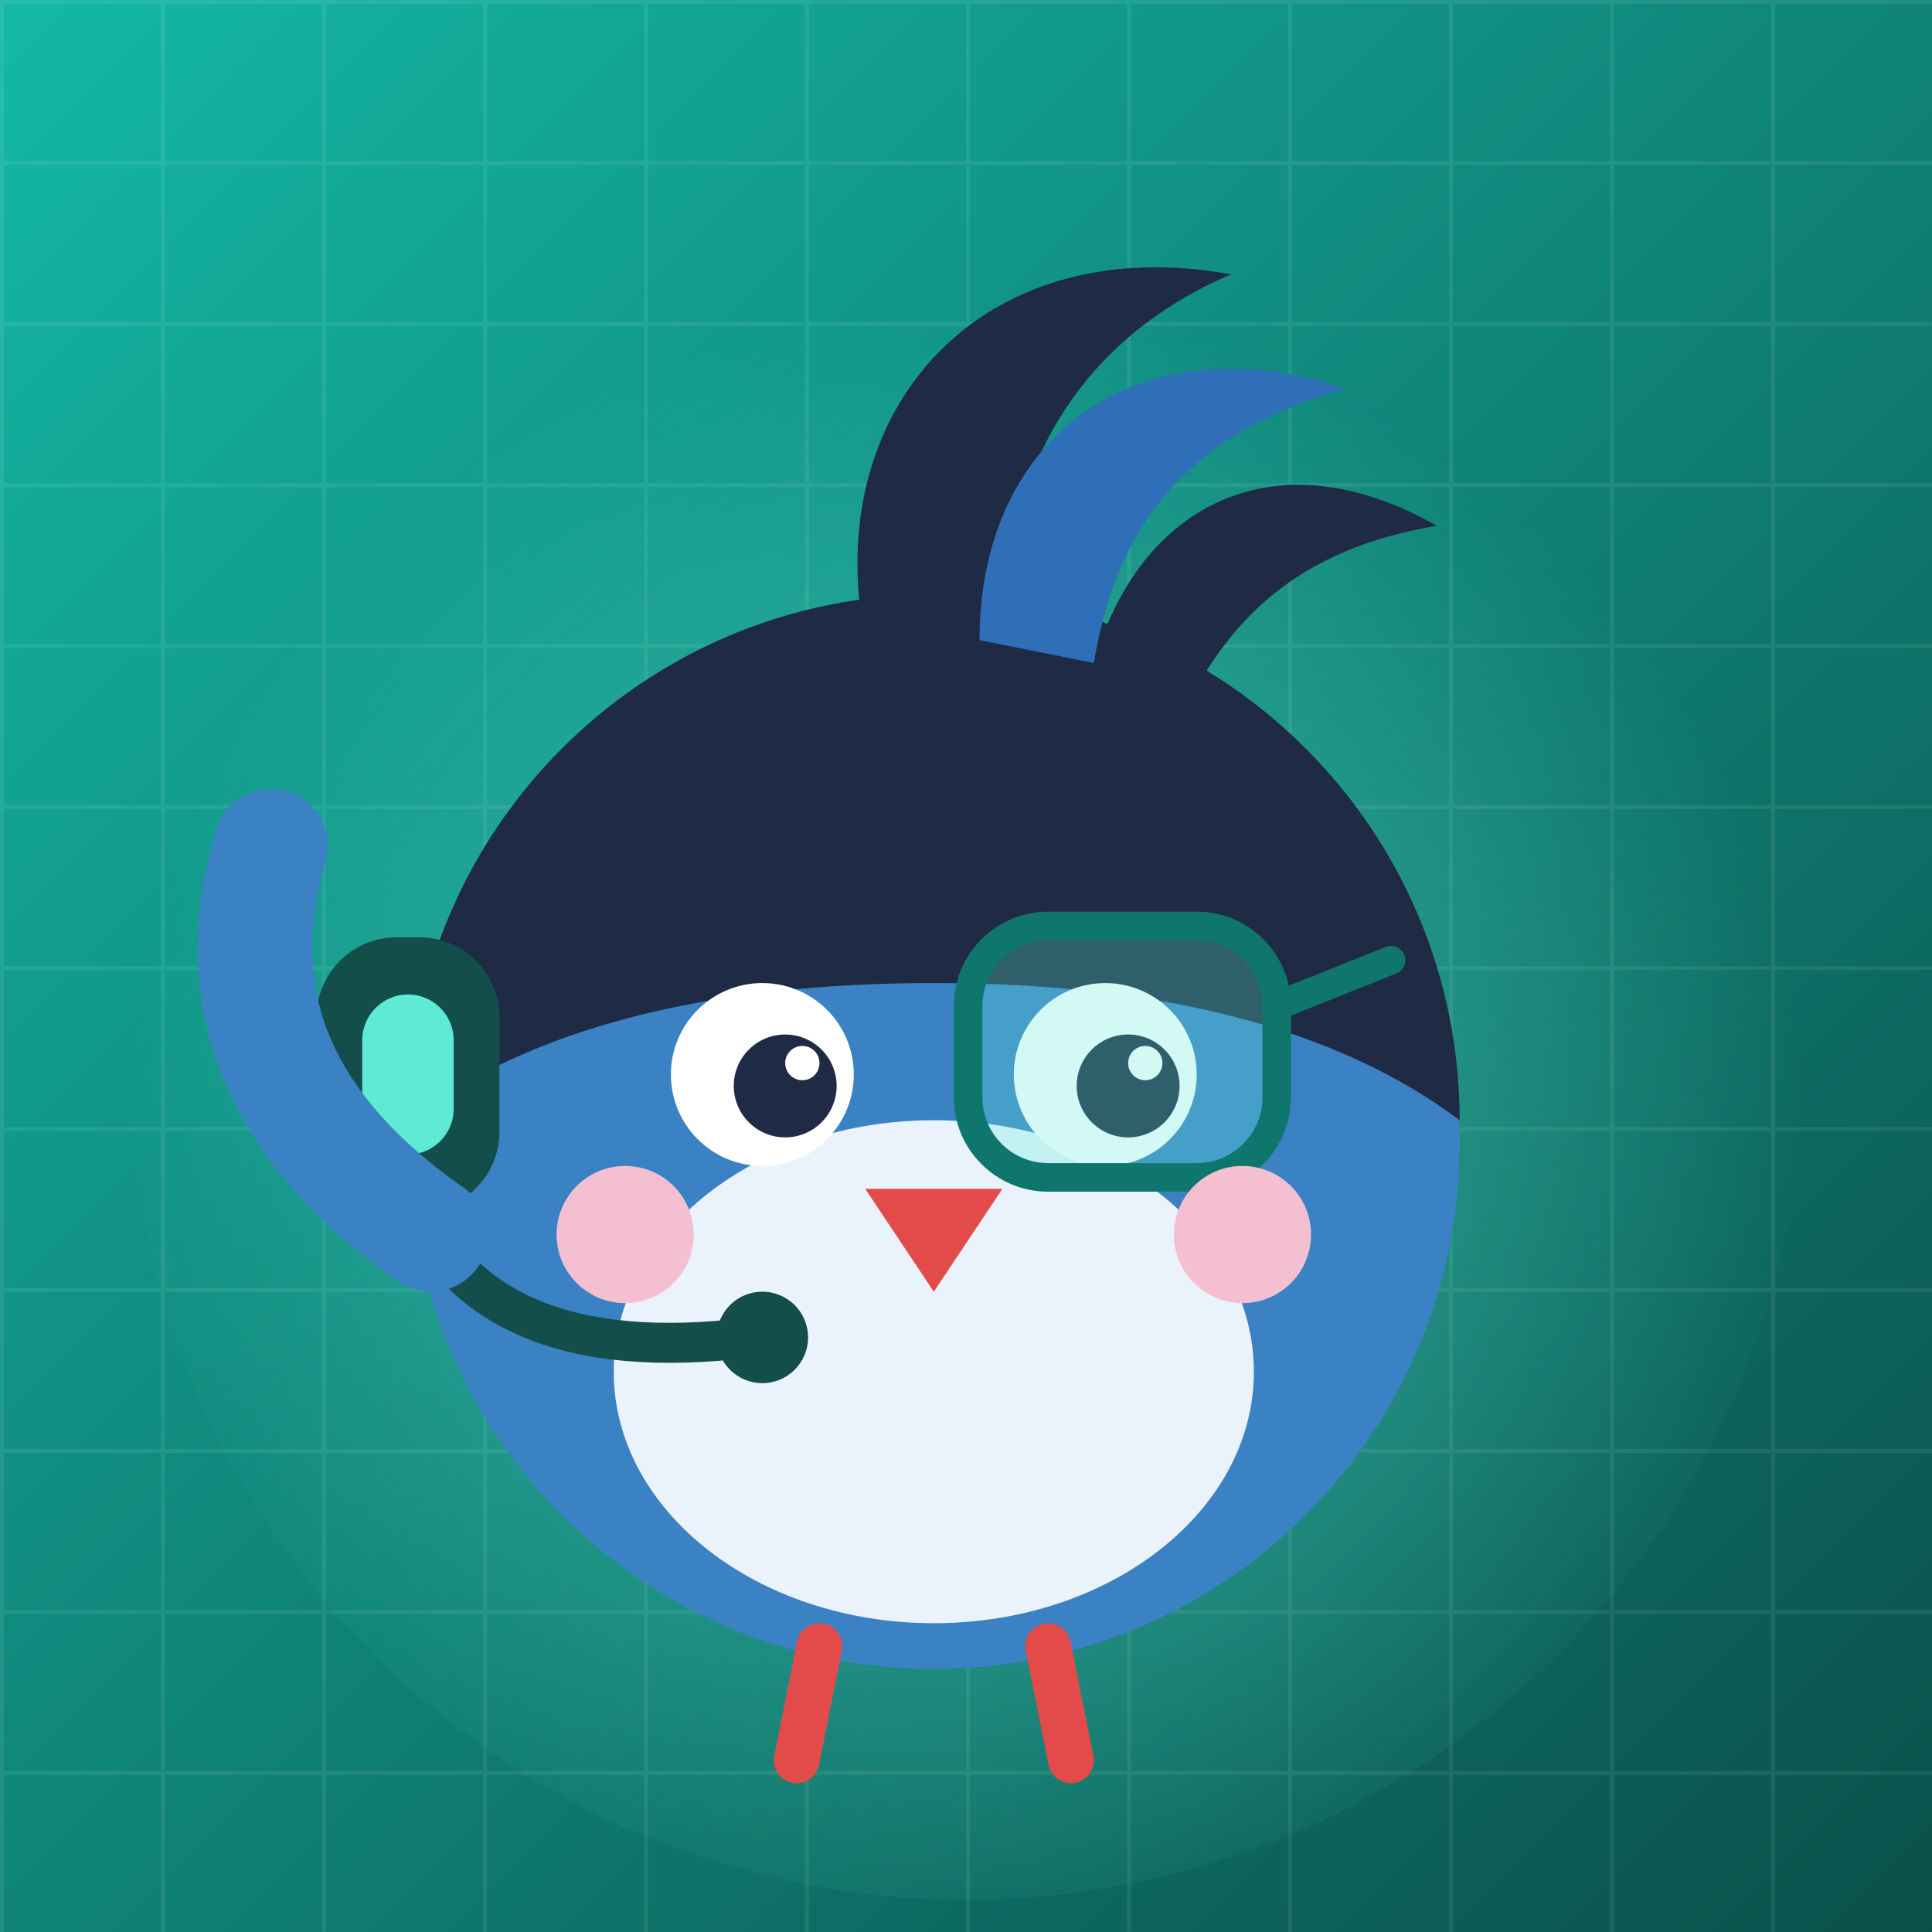
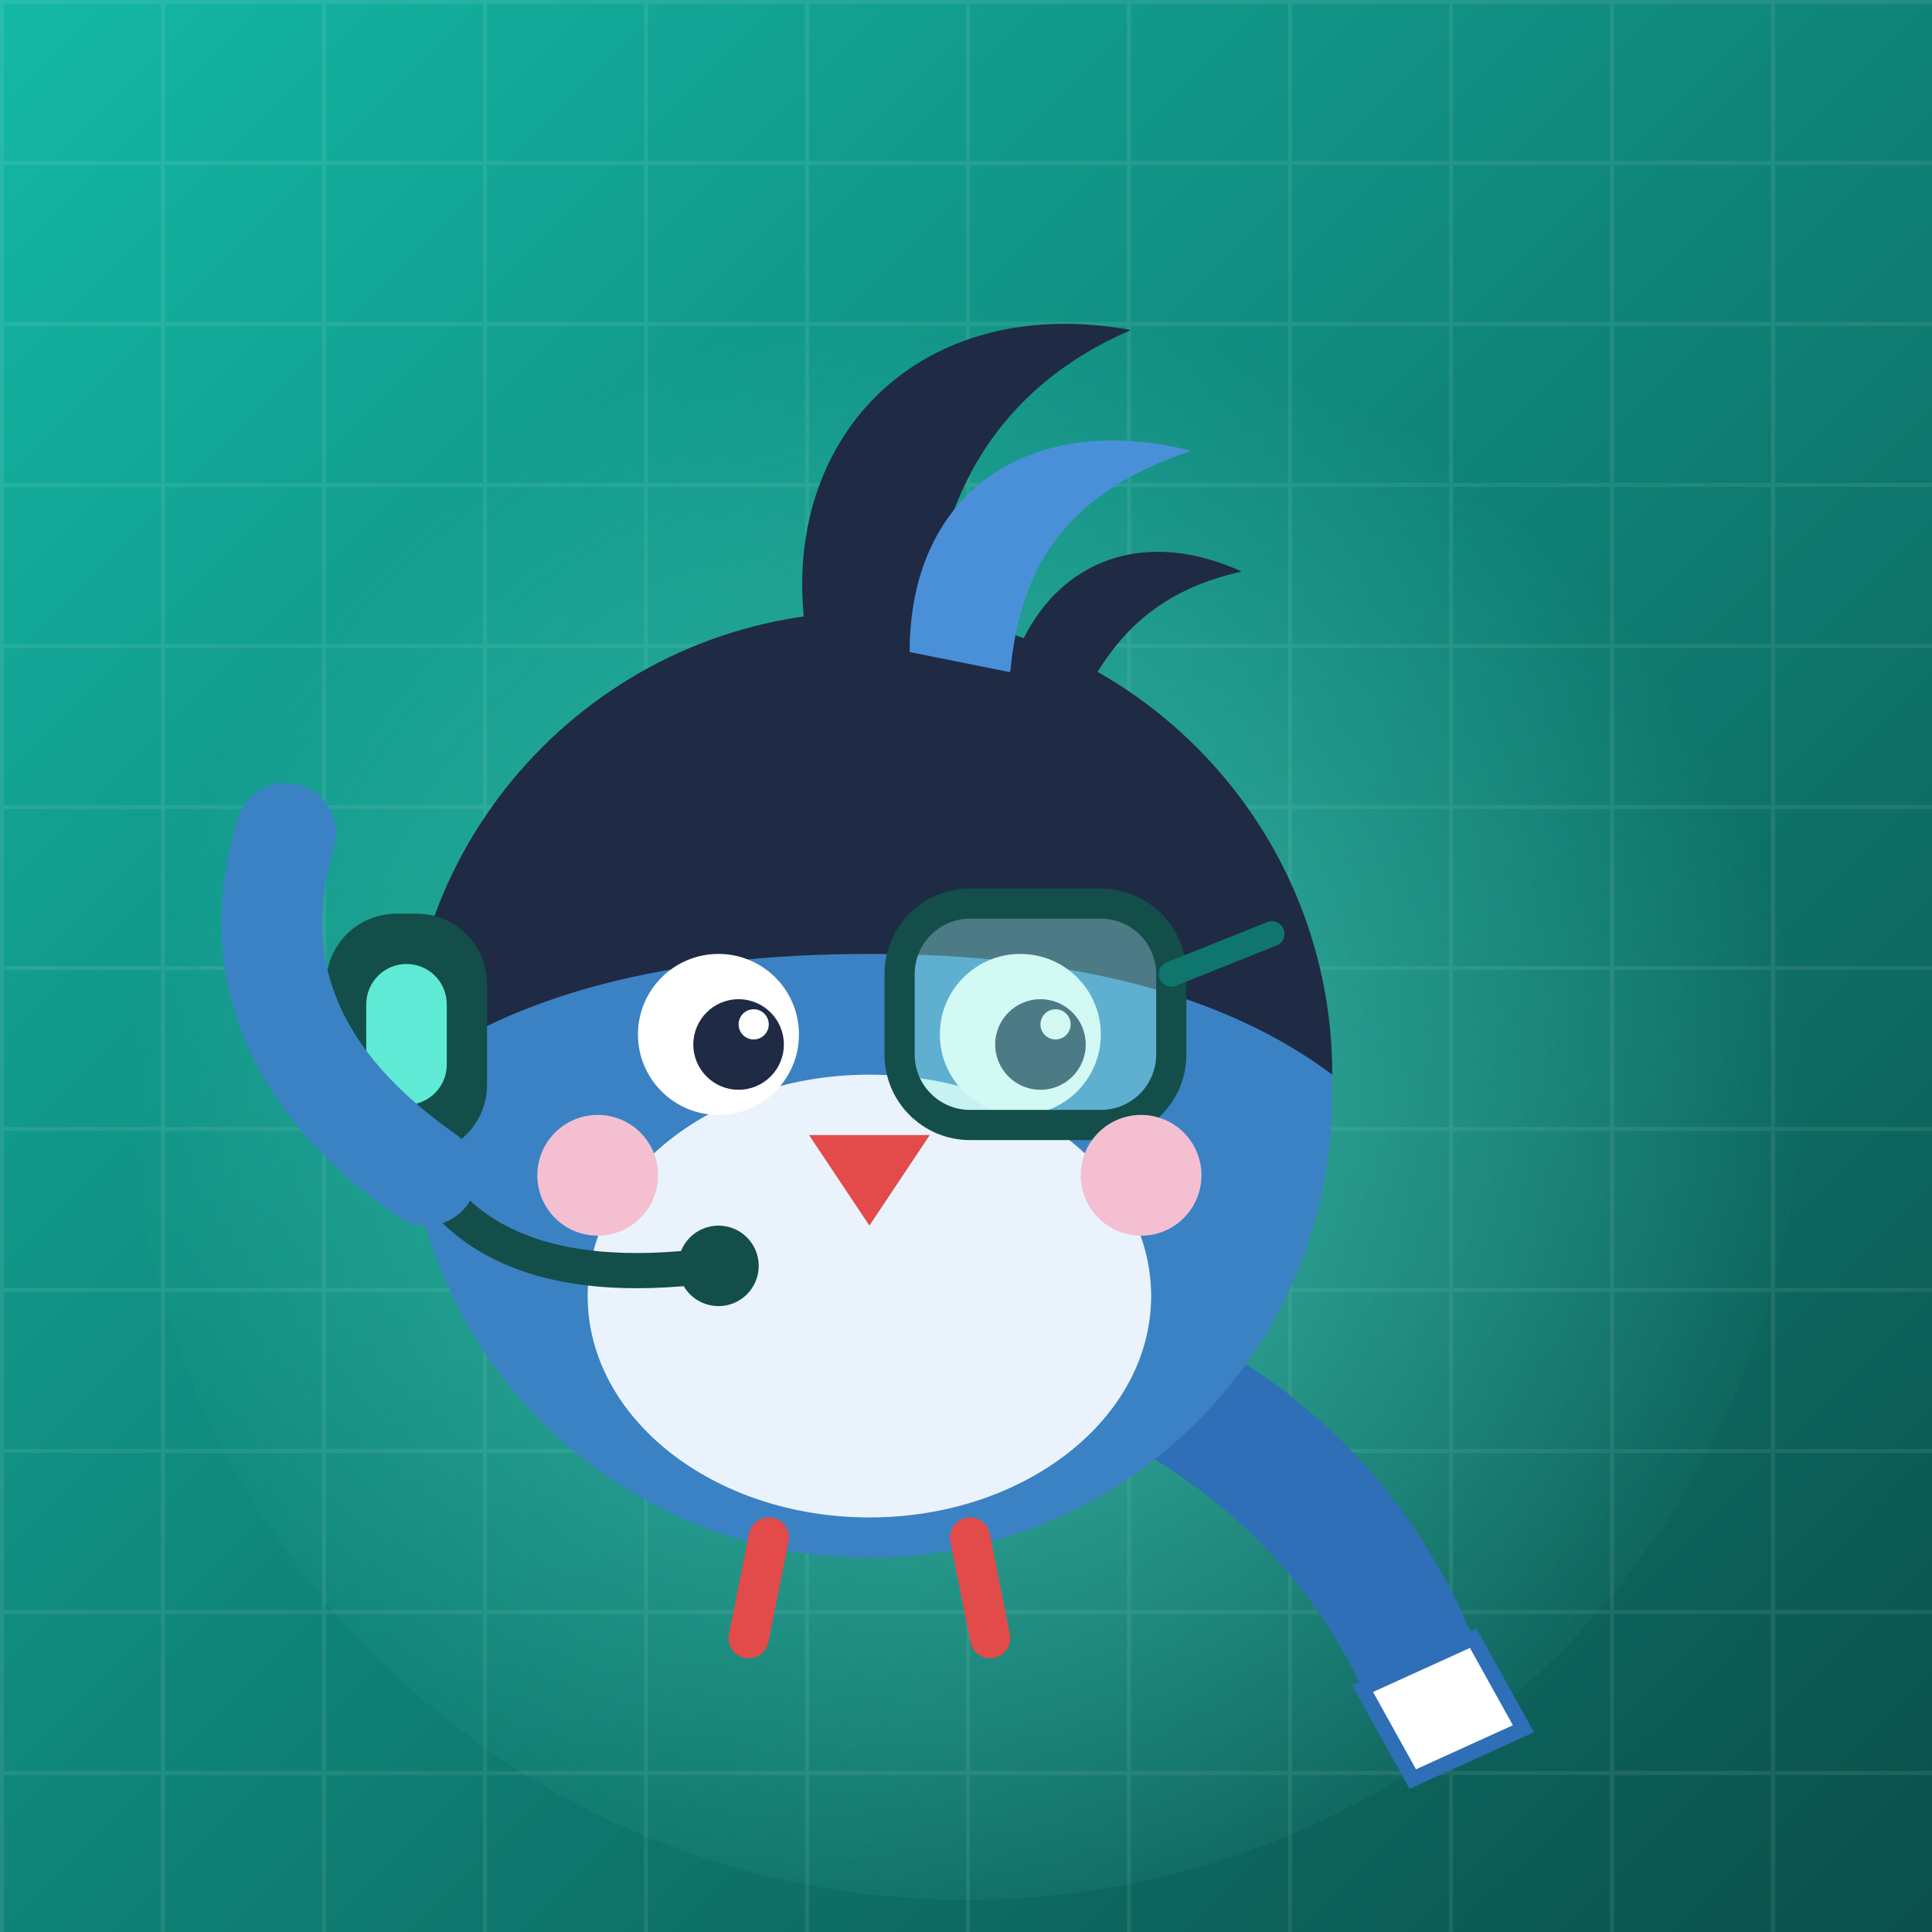
<svg xmlns="http://www.w3.org/2000/svg" viewBox="0 0 240 240" role="img" aria-label="Abang App 圖示">
  <defs>
    <linearGradient id="bg" x1="0" y1="0" x2="1" y2="1">
      <stop offset="0" stop-color="#14B8A6" />
      <stop offset="1" stop-color="#0B4F4A" />
    </linearGradient>
    <radialGradient id="halo" cx=".5" cy=".55" r=".5">
      <stop offset="0" stop-color="#5EEAD4" stop-opacity=".55" />
      <stop offset="1" stop-color="#5EEAD4" stop-opacity="0" />
    </radialGradient>
    <pattern id="grid" width="20" height="20" patternUnits="userSpaceOnUse">
      <path d="M20 0 L0 0 0 20" fill="none" stroke="#FFFFFF" stroke-opacity=".08" stroke-width="1" />
    </pattern>
  </defs>
  <rect width="240" height="240" rx="0" fill="url(#bg)" />
  <rect width="240" height="240" rx="0" fill="url(#grid)" />
  <circle cx="120" cy="132" r="104" fill="url(#halo)" />
-   <g transform="translate(116 142) scale(1.42)">
+   <g transform="translate(108 136) scale(1.25)">
+     <path d="M24 20 Q50 30 60 54 L49 59 Q40 40 18 31 Z" fill="#2E6FB7" />
+     <path d="M60 54 L49 59 L54 68 L65 63 Z" fill="#FFFFFF" stroke="#2E6FB7" stroke-width="1.5" />
    <circle cx="0" cy="0" r="46" fill="#3B82C4" />
    <path d="M-46 -2 A46 46 0 0 1 46 -2 Q30 -14 0 -14 Q-30 -14 -46 -2 Z" fill="#1F2A44" />
    <ellipse cx="0" cy="20" rx="28" ry="22" fill="#EAF3FB" />
    <circle cx="-15" cy="-6" r="8" fill="#FFF" />
    <circle cx="15" cy="-6" r="8" fill="#FFF" />
    <circle cx="-13" cy="-5" r="4.5" fill="#1F2A44" />
    <circle cx="17" cy="-5" r="4.5" fill="#1F2A44" />
    <circle cx="-11.5" cy="-7" r="1.5" fill="#FFF" />
    <circle cx="18.5" cy="-7" r="1.5" fill="#FFF" />
-     <rect x="3" y="-19" width="27" height="22" rx="7" fill="#5EEAD4" fill-opacity=".28" stroke="#0F766E" stroke-width="2.5" />
+     <rect x="3" y="-19" width="27" height="22" rx="7" fill="#FFFFFF" fill-opacity=".18" />
+     <rect x="3" y="-19" width="27" height="22" rx="7" fill="#5EEAD4" fill-opacity=".28" stroke="#134E4A" stroke-width="3" />
    <path d="M30 -12 L40 -16" stroke="#0F766E" stroke-width="2.5" stroke-linecap="round" />
    <path d="M-6 4 L6 4 L0 13 Z" fill="#E24B4A" />
    <circle cx="-27" cy="8" r="6" fill="#F4C0D1" />
    <circle cx="27" cy="8" r="6" fill="#F4C0D1" />
    <path d="M-6 -44 C-10 -64 4 -80 26 -76 C12 -70 6 -58 6 -44 Z" fill="#1F2A44" />
-     <path d="M4 -44 C4 -62 18 -72 36 -66 C22 -62 16 -54 14 -42 Z" fill="#2E6FB7" />
-     <path d="M14 -42 C18 -56 30 -62 44 -54 C32 -52 26 -46 22 -38 Z" fill="#1F2A44" />
+     <path d="M4 -44 C4 -60 16 -68 32 -64 C20 -60 15 -53 14 -42 Z" fill="#4A90D9" />
+     <path d="M14 -42 C17 -52 26 -57 37 -52 C28 -50 24 -45 21 -39 Z" fill="#1F2A44" />
    <rect x="-54" y="-18" width="16" height="24" rx="7" fill="#134E4A" />
    <rect x="-50" y="-13" width="8" height="14" rx="4" fill="#5EEAD4" />
    <path d="M-46 4 Q-40 20 -16 17" fill="none" stroke="#134E4A" stroke-width="3.5" stroke-linecap="round" />
    <circle cx="-15" cy="17" r="4" fill="#134E4A" />
    <path d="M-44 8 Q-64 -6 -58 -26" fill="none" stroke="#3B82C4" stroke-width="10" stroke-linecap="round" />
    <path d="M-10 44 L-12 54 M10 44 L12 54" stroke="#E24B4A" stroke-width="4" stroke-linecap="round" />
  </g>
</svg>
